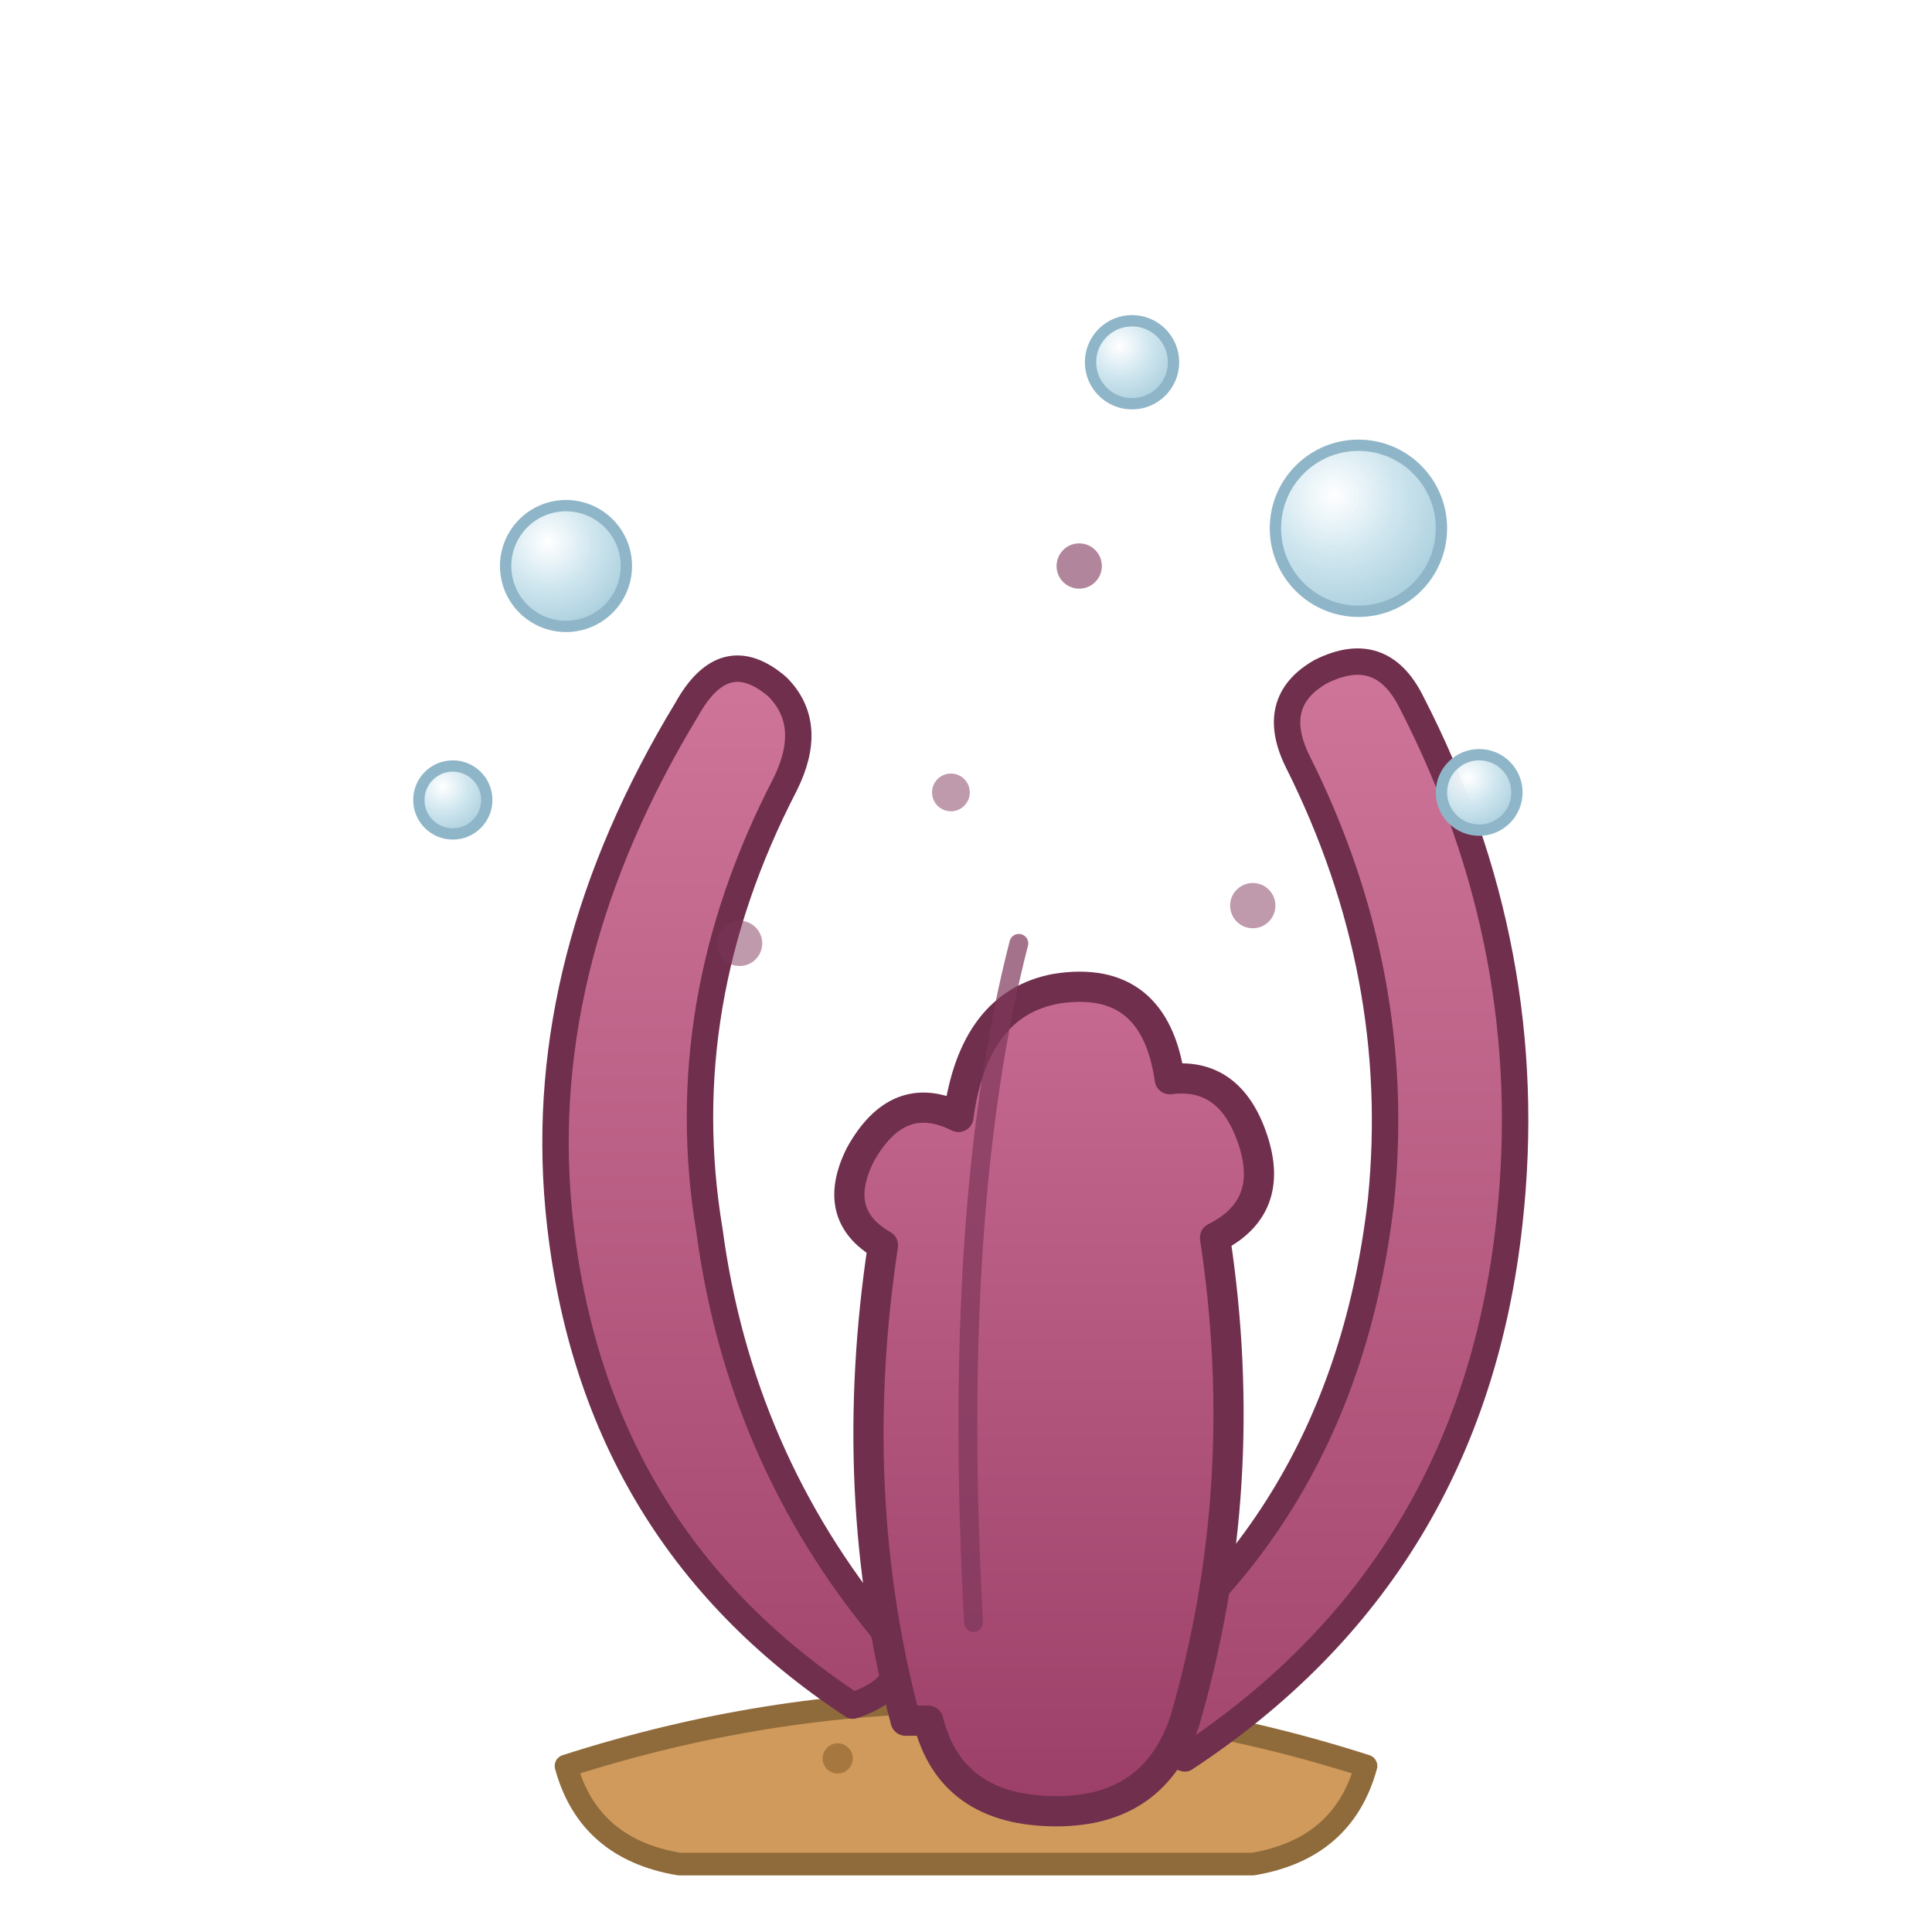
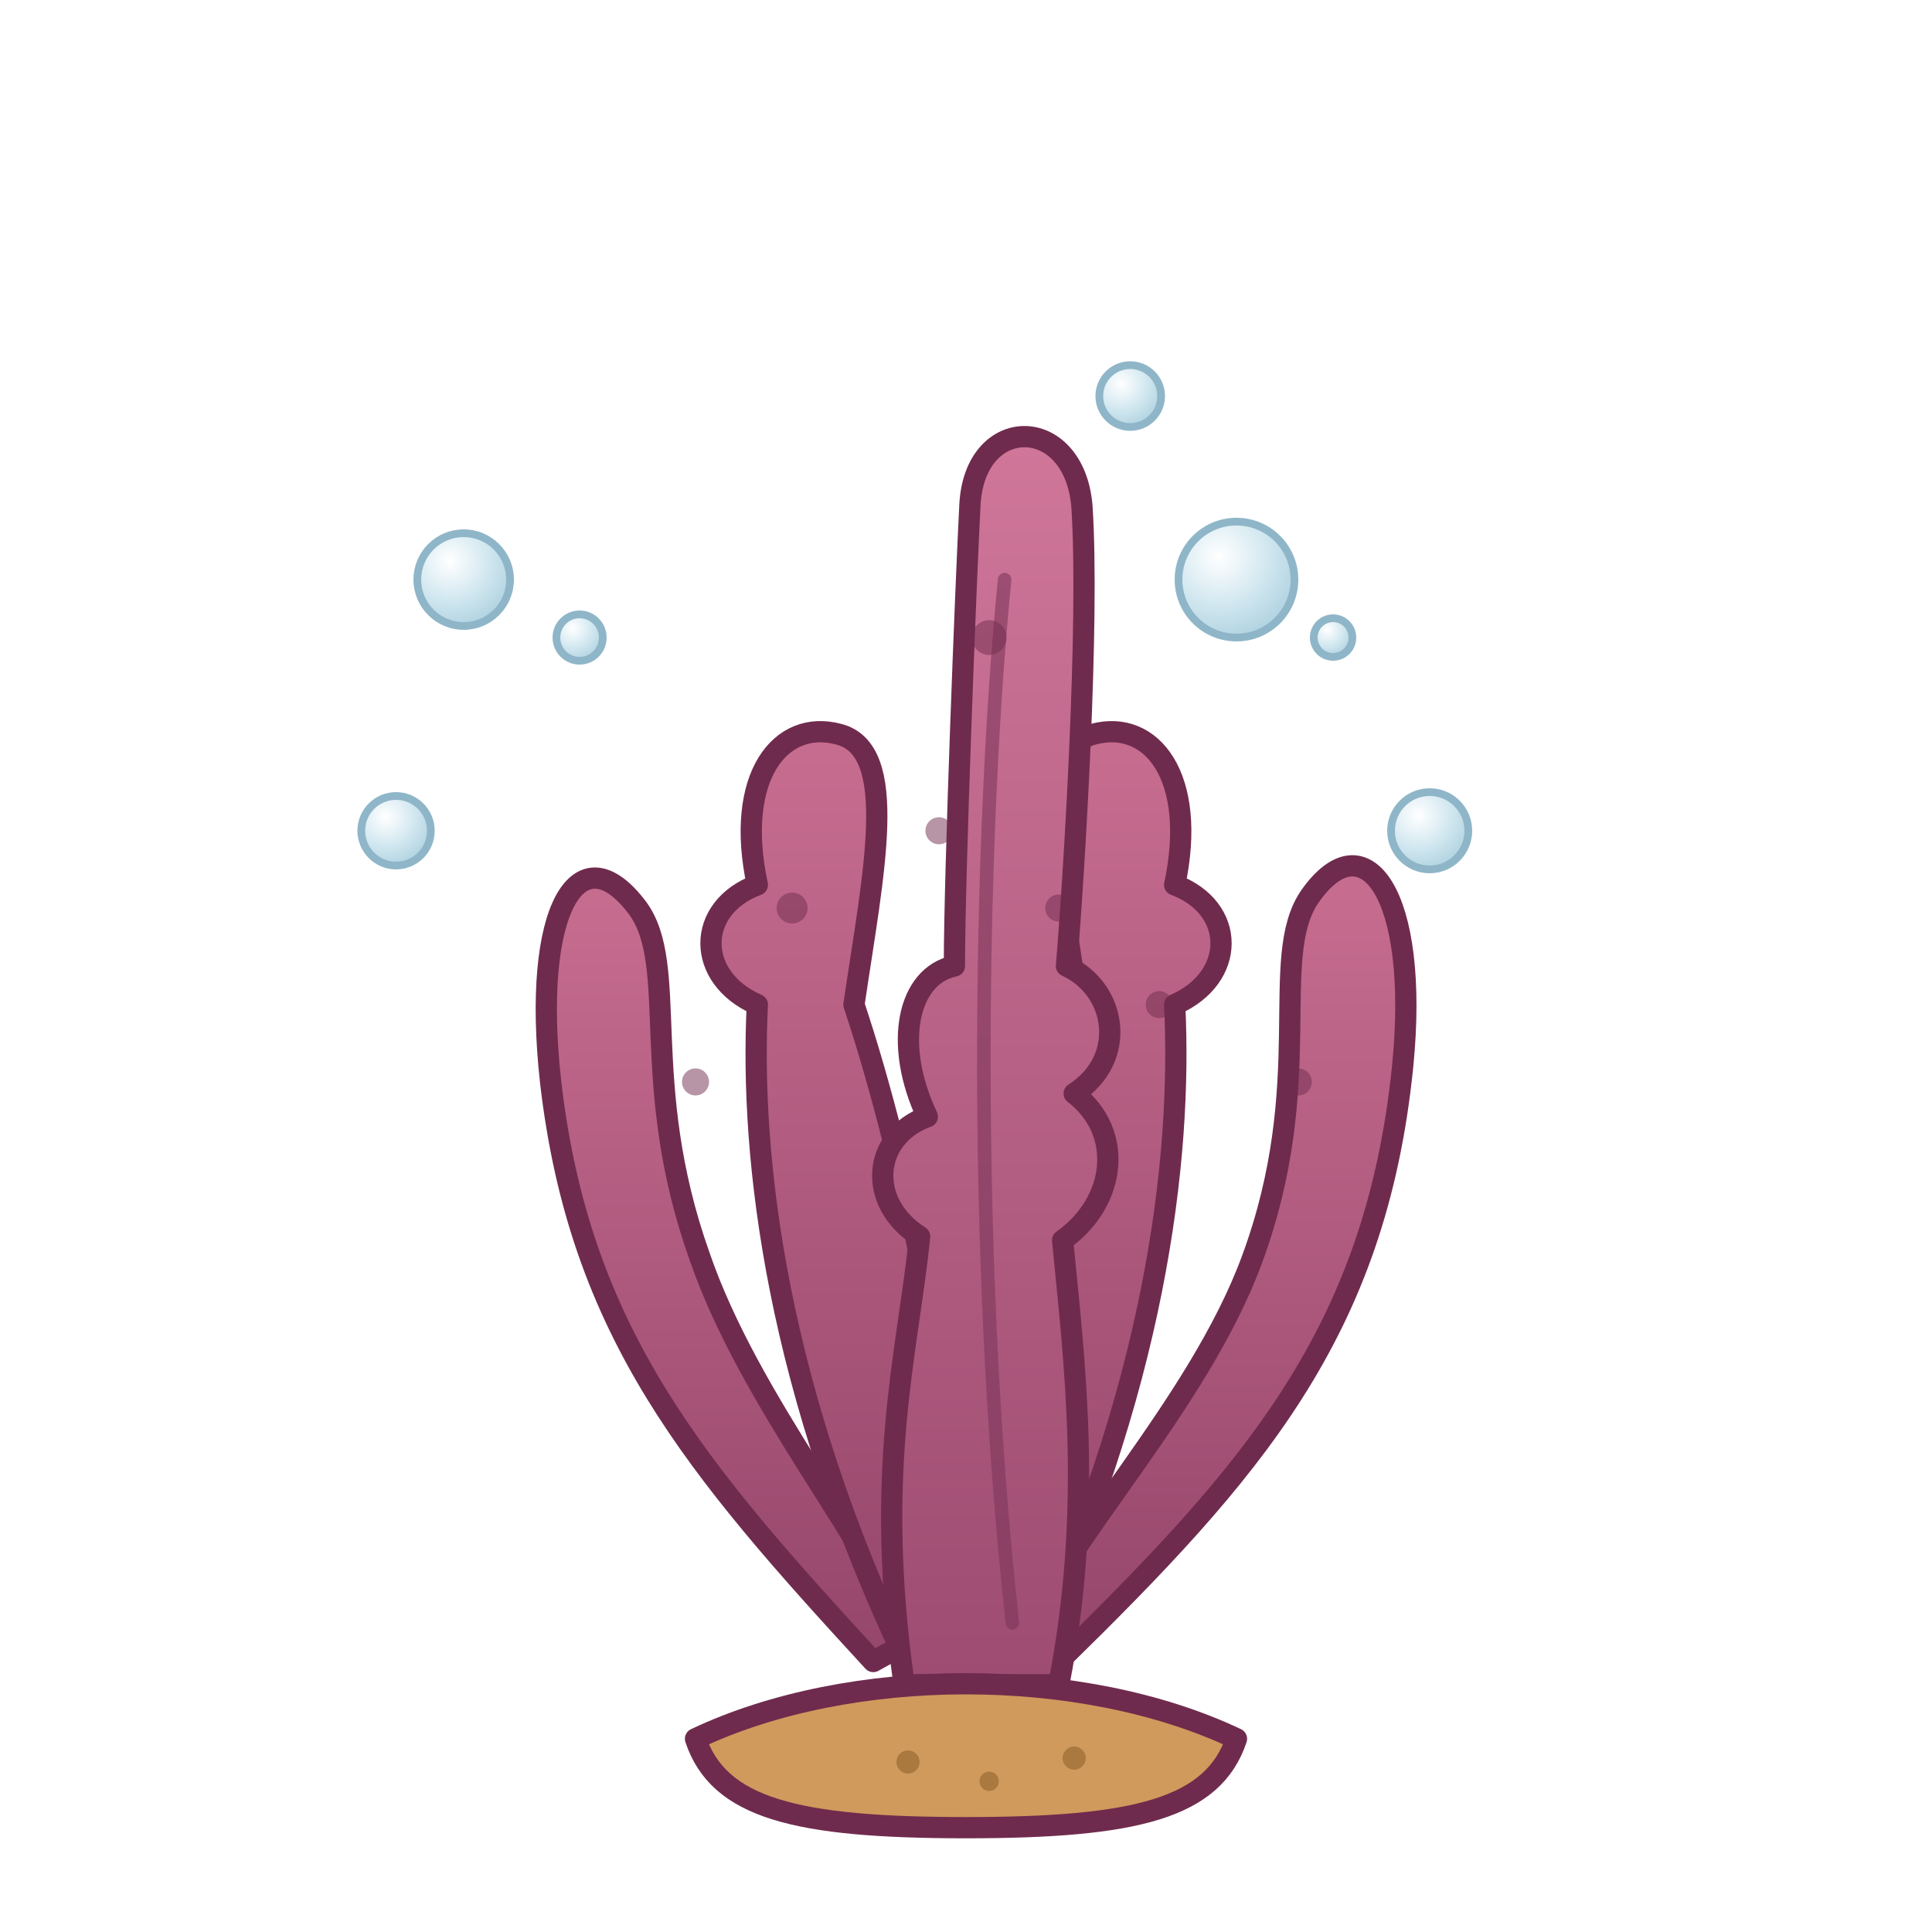
- <svg xmlns="http://www.w3.org/2000/svg" viewBox="0 0 512 512" fill="none" role="img" aria-label="Cartoon seaweed">
+ <svg xmlns="http://www.w3.org/2000/svg" viewBox="0 0 1000 1000" fill="none" role="img" aria-label="Cartoon seaweed">
  <defs>
-     <linearGradient id="frond" x1="0" y1="0" x2="0" y2="1">
-       <stop offset="0" stop-color="#c76a91" />
-       <stop offset="1" stop-color="#9c3f68" />
+     <linearGradient id="sw-main" x1="0" y1="0" x2="0" y2="1">
+       <stop offset="0" stop-color="#cf7699" />
+       <stop offset="1" stop-color="#9e4c72" />
    </linearGradient>
-     <linearGradient id="frondLight" x1="0" y1="0" x2="0" y2="1">
-       <stop offset="0" stop-color="#cf7599" />
-       <stop offset="1" stop-color="#a4476f" />
+     <linearGradient id="sw-side" x1="0" y1="0" x2="0" y2="1">
+       <stop offset="0" stop-color="#c76d90" />
+       <stop offset="1" stop-color="#95466b" />
    </linearGradient>
-     <radialGradient id="bubble" cx="0.35" cy="0.3" r="0.75">
+     <radialGradient id="sw-bub" cx="0.35" cy="0.3" r="0.8">
      <stop offset="0" stop-color="#ffffff" stop-opacity="0.95" />
-       <stop offset="0.5" stop-color="#cfe6ef" />
+       <stop offset="0.55" stop-color="#cfe6ef" />
      <stop offset="1" stop-color="#a9cedd" />
    </radialGradient>
  </defs>
-   <path d="M150 468 q106 -34 212 0 q-6 22 -30 26 h-152 q-24 -4 -30 -26 z" fill="#cf9a5c" stroke="#8f6a3a" stroke-width="6" stroke-linejoin="round" />
-   <circle cx="222" cy="466" r="4" fill="#a6773f" />
-   <circle cx="262" cy="472" r="3" fill="#a6773f" />
-   <circle cx="300" cy="464" r="4" fill="#a6773f" />
-   <path d="M226 452 q-70 -46 -78 -132 q-6 -66 34 -132 q10 -18 24 -6 q10 10 2 26 q-30 58 -20 118 q8 60 46 106 q10 14 -8 20 z" fill="url(#frondLight)" stroke="#6f2f4d" stroke-width="7" stroke-linejoin="round" />
-   <path d="M286 452 q70 -46 80 -134 q6 -60 -22 -116 q-8 -16 6 -24 q16 -8 24 8 q34 66 26 138 q-10 92 -86 142 q-18 -6 -28 -14 z" fill="url(#frondLight)" stroke="#6f2f4d" stroke-width="7" stroke-linejoin="round" />
-   <path d="M240 456            q-16 -60 -6 -126            q-14 -8 -6 -24 q10 -18 26 -10            q4 -30 26 -34 q26 -4 30 24            q16 -2 22 16 q6 18 -10 26            q10 66 -8 128            q-8 24 -34 24 q-28 0 -34 -24 z" fill="url(#frond)" stroke="#6f2f4d" stroke-width="8" stroke-linejoin="round" />
-   <path d="M258 430 q-6 -110 12 -180" stroke="#7d365a" stroke-width="5" fill="none" stroke-linecap="round" opacity="0.7" />
-   <circle cx="286" cy="150" r="6" fill="#7d365a" opacity="0.6" />
-   <circle cx="252" cy="210" r="5" fill="#7d365a" opacity="0.5" />
-   <circle cx="196" cy="250" r="6" fill="#7d365a" opacity="0.5" />
-   <circle cx="332" cy="240" r="6" fill="#7d365a" opacity="0.5" />
-   <circle cx="360" cy="140" r="22" fill="url(#bubble)" stroke="#8fb6c8" stroke-width="3" />
-   <circle cx="150" cy="150" r="16" fill="url(#bubble)" stroke="#8fb6c8" stroke-width="3" />
-   <circle cx="392" cy="210" r="10" fill="url(#bubble)" stroke="#8fb6c8" stroke-width="3" />
-   <circle cx="120" cy="212" r="9" fill="url(#bubble)" stroke="#8fb6c8" stroke-width="3" />
-   <circle cx="300" cy="96" r="11" fill="url(#bubble)" stroke="#8fb6c8" stroke-width="3" />
+   <g stroke="#6f2b4d" stroke-width="11" stroke-linejoin="round" stroke-linecap="round">
+     <path fill="url(#sw-side)" d="M452 860       C 360 760 300 690 285 560       C 275 470 300 430 330 470       C 352 500 330 560 362 650       C 388 726 452 800 470 850 Z" />
+     <path fill="url(#sw-side)" d="M548 860       C 648 762 712 690 726 552       C 735 462 706 424 678 464       C 656 496 682 560 648 652       C 620 728 548 800 530 850 Z" />
+     <path fill="url(#sw-side)" d="M470 862       C 402 720 388 600 392 520       C 360 506 360 470 392 458       C 380 402 404 372 434 380       C 466 388 452 452 442 520       C 470 604 492 720 512 862 Z" />
+     <path fill="url(#sw-side)" d="M530 862       C 598 720 612 600 608 520       C 640 506 640 470 608 458       C 620 402 596 372 566 380       C 534 388 548 452 558 520       C 530 604 508 720 488 862 Z" />
+     <path fill="url(#sw-main)" d="M468 872       C 452 760 470 700 476 640       C 448 622 452 588 480 578       C 462 540 470 505 494 500       C 494 452 500 300 502 262       C 504 214 556 214 560 262       C 564 322 556 452 552 500       C 578 512 584 548 556 566       C 582 586 578 622 550 642       C 556 704 566 780 548 872 Z" />
+     <path fill="#cf9a5c" d="M360 900 C 440 862 560 862 640 900 C 628 936 588 946 500 946 C 412 946 372 936 360 900 Z" />
+   </g>
+   <path d="M524 840 C 502 640 508 420 520 300" stroke="#7d365a" stroke-width="7" stroke-linecap="round" opacity="0.6" />
+   <g fill="#6f2b4d" opacity="0.5">
+     <circle cx="512" cy="330" r="9" />
+     <circle cx="486" cy="430" r="7" />
+     <circle cx="548" cy="470" r="7" />
+     <circle cx="410" cy="470" r="8" />
+     <circle cx="360" cy="560" r="7" />
+     <circle cx="600" cy="520" r="7" />
+     <circle cx="672" cy="560" r="7" />
+   </g>
+   <g fill="#9a6b34" opacity="0.7">
+     <circle cx="470" cy="912" r="6" />
+     <circle cx="512" cy="922" r="5" />
+     <circle cx="556" cy="910" r="6" />
+   </g>
+   <g stroke="#8fb6c8" stroke-width="4">
+     <circle cx="640" cy="300" r="30" fill="url(#sw-bub)" />
+     <circle cx="240" cy="300" r="24" fill="url(#sw-bub)" />
+     <circle cx="740" cy="430" r="20" fill="url(#sw-bub)" />
+     <circle cx="205" cy="430" r="18" fill="url(#sw-bub)" />
+     <circle cx="585" cy="205" r="16" fill="url(#sw-bub)" />
+     <circle cx="690" cy="330" r="10" fill="url(#sw-bub)" />
+     <circle cx="300" cy="330" r="12" fill="url(#sw-bub)" />
+   </g>
</svg>
